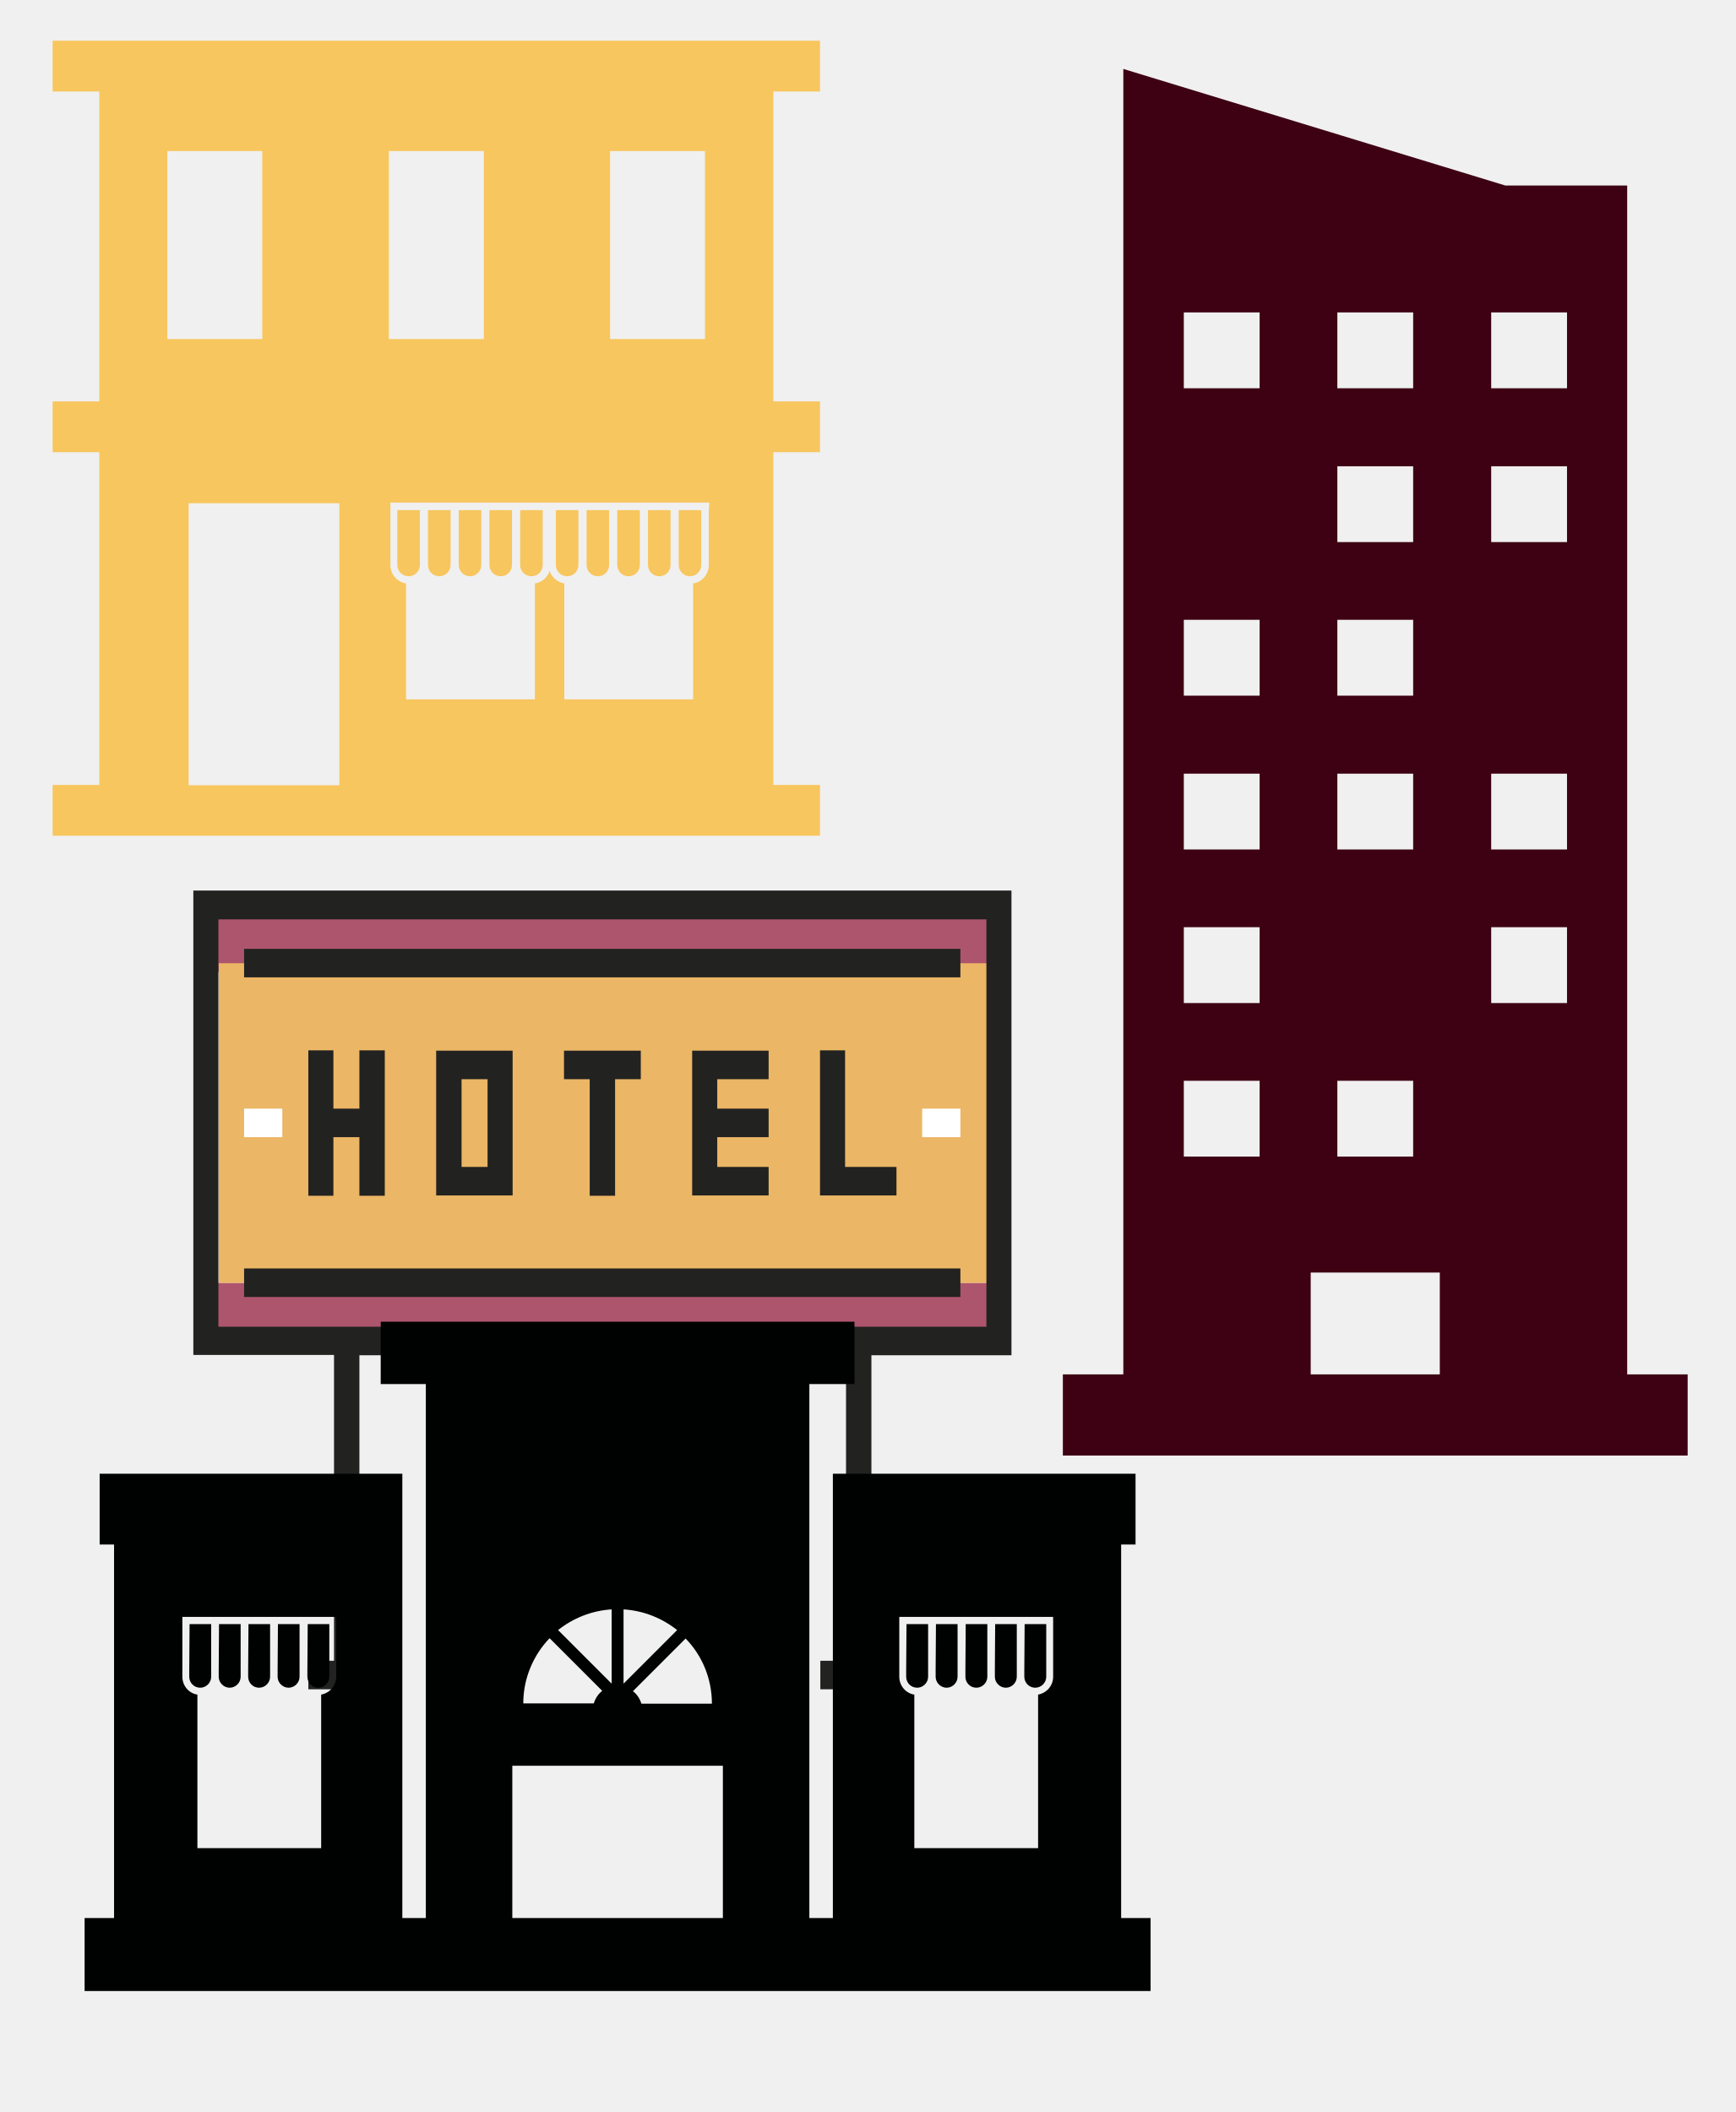
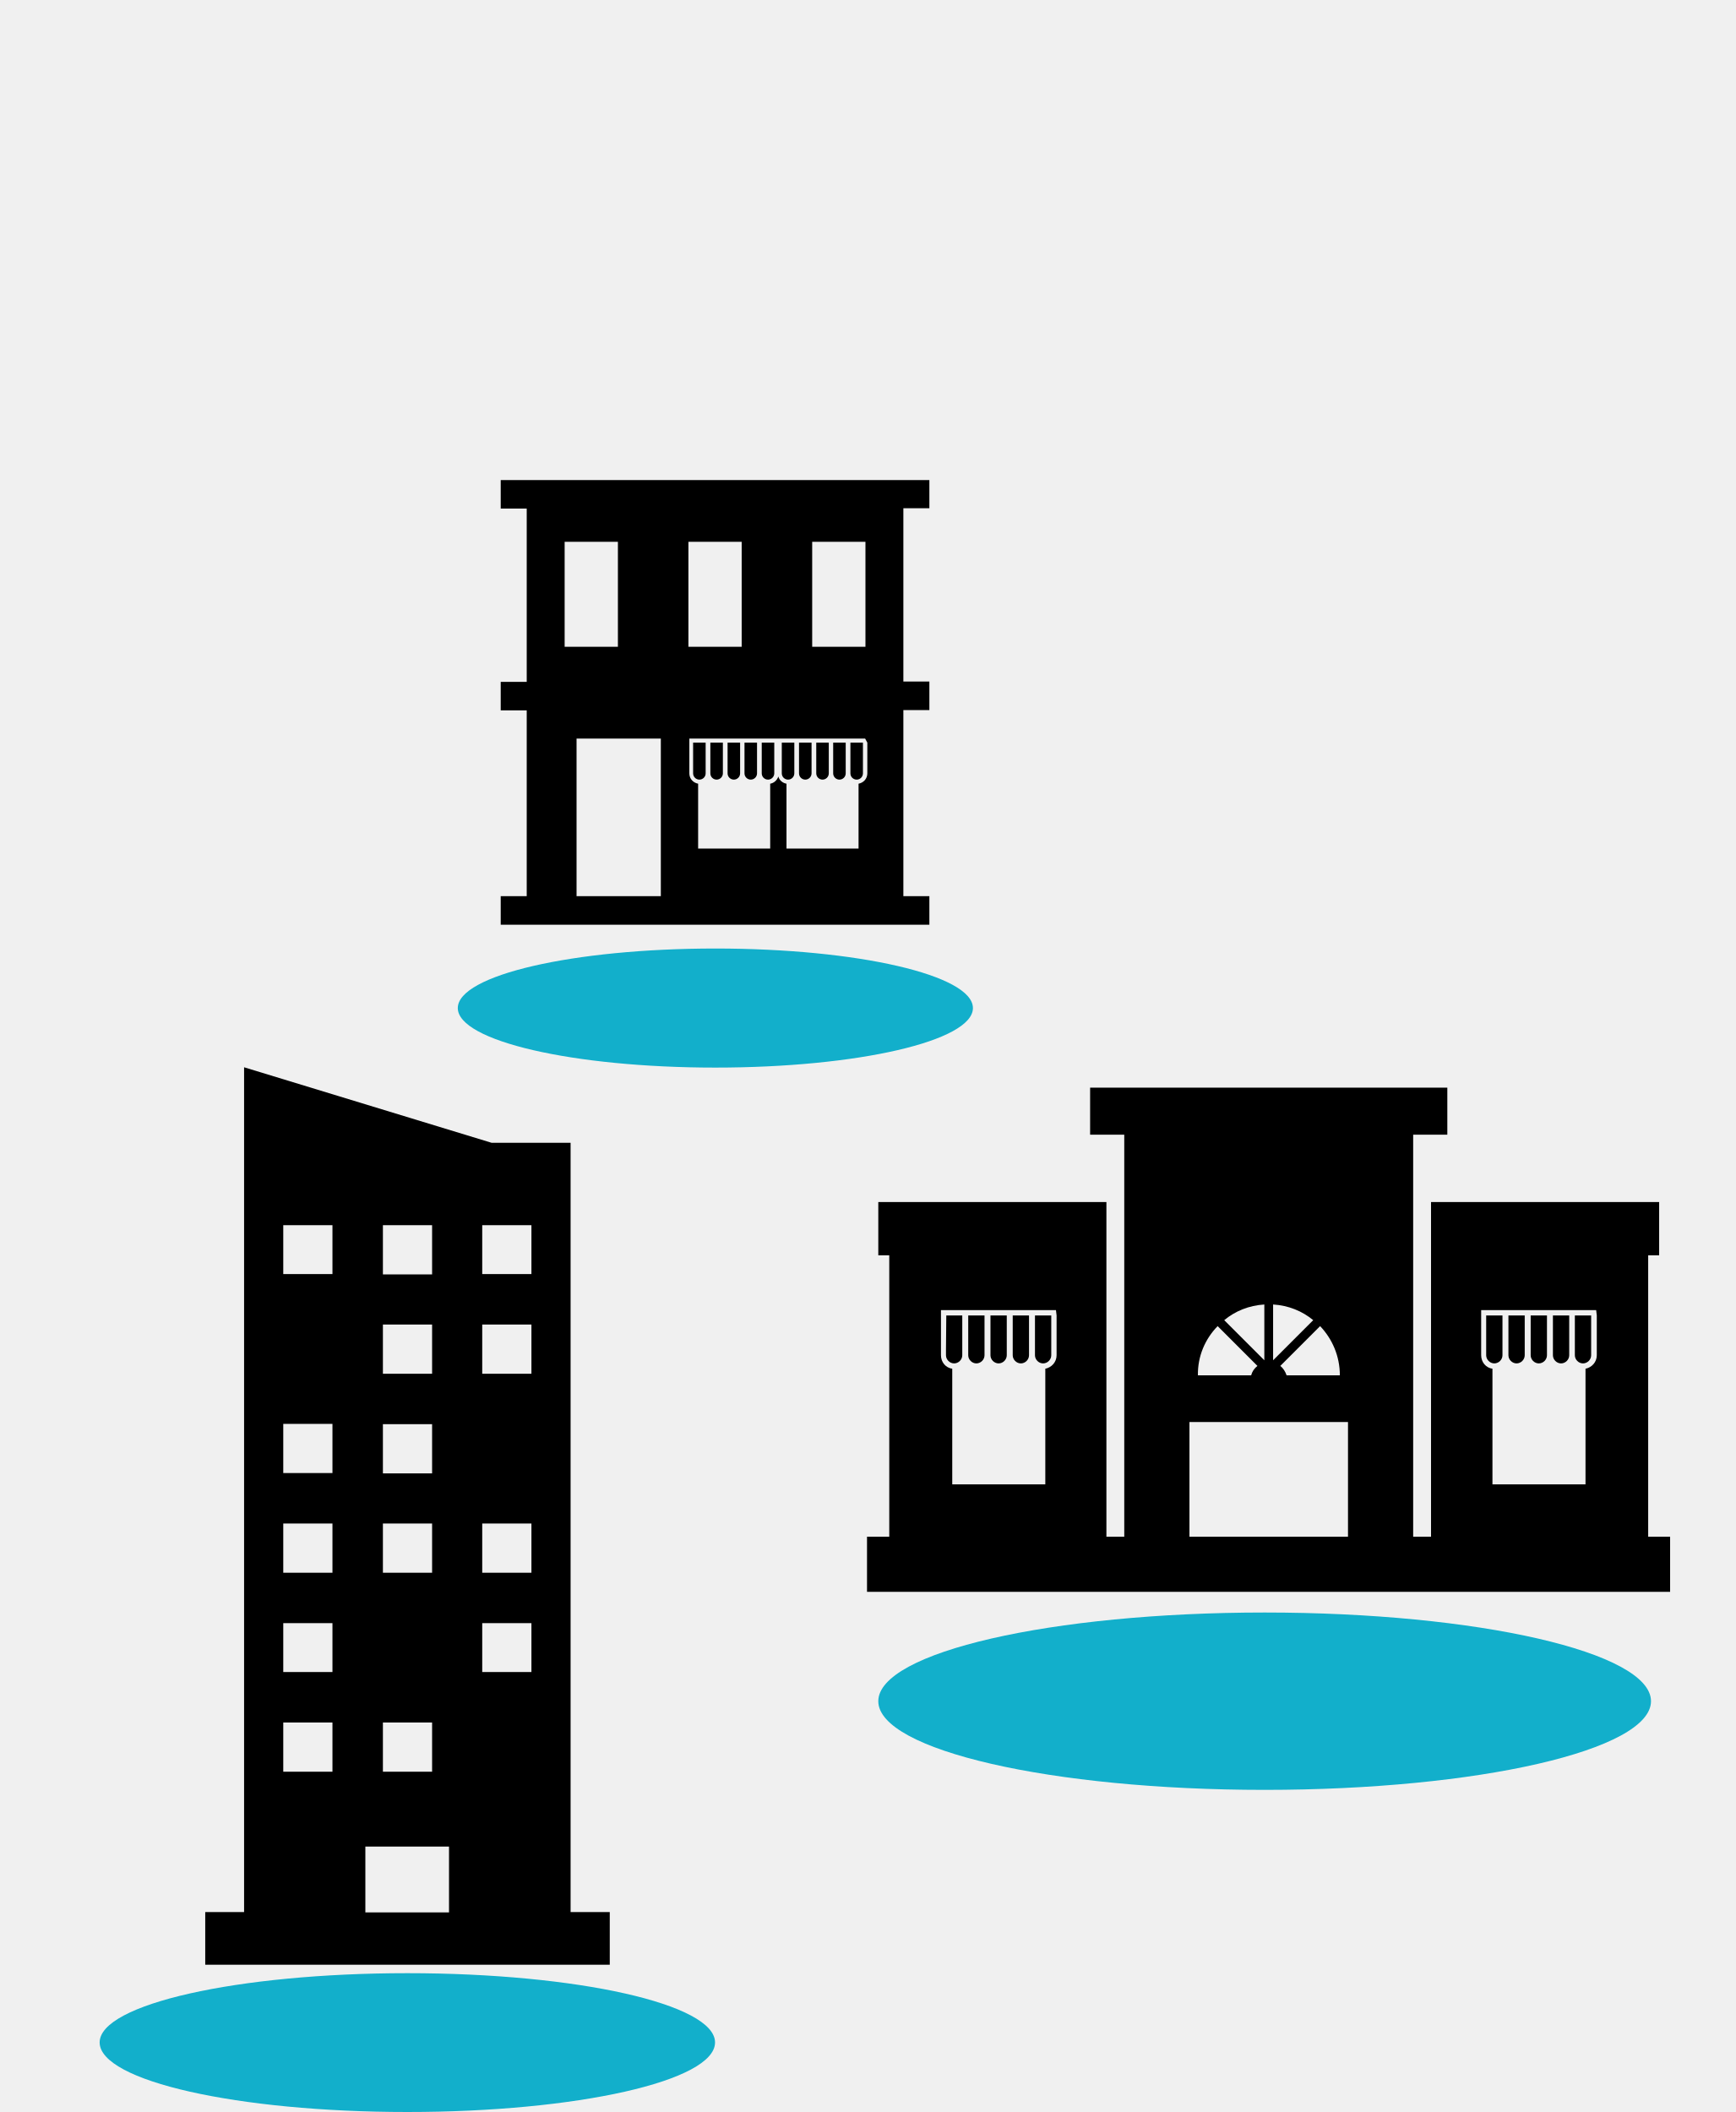
<svg xmlns="http://www.w3.org/2000/svg" version="1.1" id="Camada_2" x="0px" y="0px" viewBox="0 0 554 674" style="enable-background:new 0 0 554 674;" xml:space="preserve">
  <style type="text/css">
- 	.st0{fill:#AE556E;}
- 	.st1{fill:#EBB665;}
- 	.st2{fill:#222221;}
- 	.st3{fill:#FFFFFF;}
- 	.st4{fill:#3E0013;}
- 	.st5{fill:#000201;}
- 	.st6{fill:#F8C65E;}
+ 	.st0{fill:#12AFCB;}
</style>
+   <path class="st0" d="M130,674c54.2,0,98.2-9.9,98.2-22.2c0-12.2-43.9-22.1-98.2-22.1c-54.2,0-98.2,9.9-98.2,22.1  C31.8,664.1,75.8,674,130,674z" />
+   <path class="st0" d="M228.3,340.7c45.4,0,82.2-8.5,82.2-19s-36.8-19-82.2-19c-45.4,0-82.2,8.5-82.2,19S182.9,340.7,228.3,340.7z" />
+   <path class="st0" d="M403.6,571.2c68.1,0,123.3-12.7,123.3-28.3s-55.2-28.3-123.3-28.3c-68.1,0-123.3,12.7-123.3,28.3  S335.5,571.2,403.6,571.2z" />
  <g>
-     <g>
-       <rect x="65.7" y="409.4" class="st0" width="253.1" height="18.5" />
-       <rect x="65.7" y="288.5" class="st0" width="253.1" height="21.7" />
-     </g>
-     <rect x="69.8" y="307.4" class="st1" width="249" height="102" />
-     <g>
-       <path class="st2" d="M322.8,432.5V284.2H61.7v148.2h44.9V530h-8.2v9.1h24.5V530h-8.2v-97.5h155.3V530h-8.2v9.1h24.5V530h-8.2    v-97.5H322.8z M69.7,293.4h245.1v130H69.7V293.4z" />
-       <path class="st2" d="M163.6,381.5h-24.4v-46.2h24.4V381.5L163.6,381.5z M147.3,372.4h8.3v-28h-8.3V372.4z" />
-       <polygon class="st2" points="114.7,353.8 106.4,353.8 106.4,335.2 98.4,335.2 98.4,381.6 106.4,381.6 106.4,362.9 114.7,362.9     114.7,381.6 122.8,381.6 122.8,335.2 114.7,335.2   " />
-       <polygon class="st2" points="180,344.4 188.2,344.4 188.2,381.6 196.3,381.6 196.3,344.4 204.5,344.4 204.5,335.3 180,335.3   " />
-       <polygon class="st2" points="245.3,344.4 245.3,335.3 220.9,335.3 220.9,381.5 245.3,381.5 245.3,372.4 228.9,372.4 228.9,362.9     245.3,362.9 245.3,353.8 228.9,353.8 228.9,344.4   " />
-       <polygon class="st2" points="286.1,381.5 261.7,381.5 261.7,335.2 269.7,335.2 269.7,372.4 286.1,372.4   " />
-     </g>
-     <g>
-       <rect x="294.3" y="353.8" class="st3" width="12.2" height="9.1" />
-       <rect x="77.9" y="353.8" class="st3" width="12.2" height="9.1" />
-     </g>
-     <g>
-       <rect x="77.9" y="404.8" class="st2" width="228.6" height="9.1" />
-       <rect x="77.9" y="302.8" class="st2" width="228.6" height="9.1" />
-     </g>
-   </g>
-   <g>
-     <path class="st4" d="M519.3,438.6v-11.8V130.3V71V59.2h-38.9L358.5,22v404.8v11.8h-19.3v25.9h199.4v-25.9H519.3z M426.8,99.7H451   v24.2h-24.2V99.7z M426.8,148.8H451V173h-24.2V148.8z M426.8,197.8H451V222h-24.2V197.8z M426.8,246.9H451v24.2h-24.2V246.9z    M426.8,344.9H451v24.2h-24.2V344.9z M402,369.1h-24.2v-24.2H402V369.1z M402,320.1h-24.2v-24.2H402V320.1z M402,271.1h-24.2v-24.2   H402V271.1z M402,222h-24.2v-24.2H402V222z M402,123.9h-24.2V99.7H402V123.9z M459.5,438.6h-41.2v-32.5h41.2V438.6L459.5,438.6z    M500.1,320.1h-24.2v-24.2h24.2V320.1z M500.1,271.1h-24.2v-24.2h24.2V271.1z M500.1,173h-24.2v-24.2h24.2V173z M500.1,123.9h-24.2   V99.7h24.2V123.9z" />
+     <path d="M182.1,610.3v-7.6V410.8v-38.4v-7.7h-25.2l-79-24.1v262v7.6H65.5v16.8h129.1v-16.8H182.1z M122.2,391h15.7v15.7h-15.7V391z    M122.2,422.7h15.7v15.7h-15.7V422.7z M122.2,454.5h15.7v15.7h-15.7V454.5z M122.2,486.2h15.7v15.7h-15.7V486.2z M122.2,549.7h15.7   v15.7h-15.7V549.7z M106.1,565.4H90.4v-15.7h15.7V565.4z M106.1,533.6H90.4V518h15.7V533.6z M106.1,501.9H90.4v-15.7h15.7V501.9z    M106.1,470.1H90.4v-15.7h15.7V470.1z M106.1,406.6H90.4V391h15.7V406.6z M143.3,610.3h-26.7v-21h26.7L143.3,610.3L143.3,610.3z    M169.6,533.6h-15.7V518h15.7V533.6z M169.6,501.9h-15.7v-15.7h15.7V501.9z M169.6,438.4h-15.7v-15.7h15.7V438.4z M169.6,406.6   h-15.7V391h15.7V406.6z" />
  </g>
  <g>
    <g>
-       <path class="st5" d="M357.8,612.1V492.9h4.6v-22.6h-96.6v141.8h-7.5V441.7h7.5h6.9v-19.9h-6.9H128.4h-6.9v19.9h6.9h7.5v170.4h-7.5    V470.3H31.8v22.6h4.6v119.2H27v23.3h340.2v-23.3H357.8z M107.3,518.3v14.6v2.2c0,2.9-2.1,5.2-4.8,5.7v49H63v-49    c-2.7-0.4-4.8-2.8-4.8-5.7v-2.2v-14.6V516h2.3h6.9h2.3h0.2h6.9H79h0.2h6.9h2.3h0.2h6.9h2.3h0.2h6.9h2.3L107.3,518.3L107.3,518.3z     M227.2,543.7h-22.5c-0.5-1.6-1.4-3-2.7-4l16.8-16.8C224,528.2,227.2,535.6,227.2,543.7z M199,513.6c6.4,0.4,12.3,2.8,17.1,6.6    L199,537.3V513.6z M195.2,513.6v23.7l-17.1-17.1C182.9,516.4,188.8,514,195.2,513.6z M175.4,522.8l16.8,16.8c-1.3,1-2.2,2.4-2.7,4    H167C167,535.6,170.2,528.2,175.4,522.8z M230.7,612.1h-67.2v-48.6h67.2V612.1z M336.1,518.3v14.6v2.2c0,2.9-2.1,5.2-4.8,5.7v49    h-39.5v-49c-2.7-0.4-4.8-2.8-4.8-5.7v-2.2v-14.6V516h2.3h6.9h2.3h0.2h6.9h2.3h0.2h6.9h2.3h0.2h6.9h2.3h0.2h6.9h2.3L336.1,518.3    L336.1,518.3z" />
-       <path class="st5" d="M289.2,532.9v2.2c0,1.9,1.5,3.5,3.5,3.5c1.9,0,3.5-1.6,3.5-3.5v-2.2v-14.6h-6.9L289.2,532.9L289.2,532.9z" />
-       <path class="st5" d="M308.1,532.9v2.2c0,1.9,1.5,3.5,3.5,3.5c1.9,0,3.5-1.6,3.5-3.5v-2.2v-14.6h-6.9L308.1,532.9L308.1,532.9z" />
-       <path class="st5" d="M298.6,532.9v2.2c0,1.9,1.6,3.5,3.5,3.5c1.9,0,3.5-1.6,3.5-3.5v-2.2v-14.6h-6.9L298.6,532.9L298.6,532.9z" />
-       <path class="st5" d="M317.5,532.9v2.2c0,1.9,1.6,3.5,3.5,3.5s3.5-1.6,3.5-3.5v-2.2v-14.6h-6.9L317.5,532.9L317.5,532.9z" />
-       <path class="st5" d="M326.9,532.9v2.2c0,1.9,1.5,3.5,3.5,3.5c1.9,0,3.5-1.6,3.5-3.5v-2.2v-14.6h-6.9L326.9,532.9L326.9,532.9z" />
-       <path class="st5" d="M60.4,532.9v2.2c0,1.9,1.5,3.5,3.5,3.5c1.9,0,3.5-1.6,3.5-3.5v-2.2v-14.6h-6.9L60.4,532.9L60.4,532.9z" />
-       <path class="st5" d="M98.1,532.9v2.2c0,1.9,1.5,3.5,3.5,3.5c1.9,0,3.5-1.6,3.5-3.5v-2.2v-14.6h-6.9L98.1,532.9L98.1,532.9z" />
-       <path class="st5" d="M79.2,532.9v2.2c0,1.9,1.5,3.5,3.5,3.5c1.9,0,3.5-1.6,3.5-3.5v-2.2v-14.6h-6.9L79.2,532.9L79.2,532.9z" />
-       <path class="st5" d="M88.6,532.9v2.2c0,1.9,1.6,3.5,3.5,3.5s3.5-1.6,3.5-3.5v-2.2v-14.6h-6.9L88.6,532.9L88.6,532.9z" />
-       <path class="st5" d="M69.8,532.9v2.2c0,1.9,1.6,3.5,3.5,3.5c1.9,0,3.5-1.6,3.5-3.5v-2.2v-14.6h-6.9L69.8,532.9L69.8,532.9z" />
+       <path d="M296.6,162.3v-9.1H159.8v9.1h8.3v55.3h-8.3v9.1h8.3V286h-8.3v9.1h136.8V286h-8.3v-59.4h8.3v-9.1h-8.3v-55.3H296.6z     M259.2,172.9h17v33.5h-17V172.9z M180.2,172.9h17v33.5h-17V172.9z M210.9,286H184v-50.3h26.9V286z M219.7,172.9h17v33.5h-17    V172.9z M276.8,237v8.5v1.3c0,1.7-1.2,3-2.8,3.3v20.7h-23v-20.7c-1.2-0.2-2.3-1.1-2.6-2.3c-0.4,1.2-1.4,2.1-2.6,2.3v20.7h-23    v-20.7c-1.6-0.3-2.8-1.6-2.8-3.3v-1.3V237v-1.3h1.3h4h1.3h0.1h4h1.3h0.1h4h1.3h0.1h4h1.3h0.1h4h1h0.3h1h4h1.3h0.1h4h1.3h0.1h4h1.3    h0.1h4h1.3h0.1h4h1.3L276.8,237L276.8,237z" />
+       <path d="M243.1,245.5v1.3c0,1.1,0.9,2,2,2c1.1,0,2-0.9,2-2v-1.3V237h-4L243.1,245.5L243.1,245.5z" />
+       <path d="M221.2,245.5v1.3c0,1.1,0.9,2,2,2c1.1,0,2-0.9,2-2v-1.3V237h-4L221.2,245.5L221.2,245.5z" />
+       <path d="M226.7,245.5v1.3c0,1.1,0.9,2,2,2c1.1,0,2-0.9,2-2v-1.3V237h-4L226.7,245.5L226.7,245.5z" />
+       <path d="M232.2,245.5v1.3c0,1.1,0.9,2,2,2c1.1,0,2-0.9,2-2v-1.3V237h-4L232.2,245.5L232.2,245.5z" />
+       <path d="M237.6,245.5v1.3c0,1.1,0.9,2,2,2c1.1,0,2-0.9,2-2v-1.3V237h-4L237.6,245.5L237.6,245.5z" />
+       <path d="M249.5,245.5v1.3c0,1.1,0.9,2,2,2c1.1,0,2-0.9,2-2v-1.3V237h-4L249.5,245.5L249.5,245.5z" />
+       <path d="M265.9,245.5v1.3c0,1.1,0.9,2,2,2c1.1,0,2-0.9,2-2v-1.3V237h-4L265.9,245.5L265.9,245.5z" />
+       <path d="M271.4,245.5v1.3c0,1.1,0.9,2,2,2c1.1,0,2-0.9,2-2v-1.3V237h-4L271.4,245.5L271.4,245.5z" />
+       <path d="M255,245.5v1.3c0,1.1,0.9,2,2,2c1.1,0,2-0.9,2-2v-1.3V237h-4L255,245.5L255,245.5z" />
+       <path d="M260.5,245.5v1.3c0,1.1,0.9,2,2,2c1.1,0,2-0.9,2-2v-1.3V237h-4L260.5,245.5L260.5,245.5z" />
    </g>
  </g>
  <g>
    <g>
-       <path class="st6" d="M261.7,29.2V13H16.8v16.2h14.9v98.9H16.8v16.2h14.9v106.2H16.8v16.2h244.9v-16.2h-14.9V144.3h14.9v-16.2    h-14.9V29.2H261.7z M194.7,48.2H225v60h-30.3V48.2z M53.4,48.2h30.3v60H53.4V48.2z M108.4,250.6H60.2v-90h48.1V250.6z M124.1,48.2    h30.3v60h-30.3V48.2z M226.2,162.8V178v2.3c0,3-2.2,5.5-5,5.9v37h-41.1v-37c-2.2-0.4-4-1.9-4.7-4c-0.7,2.1-2.5,3.7-4.7,4v37h-41.1    v-37c-2.9-0.5-5-2.9-5-5.9V178v-15.2v-2.4h2.4h7.2h2.4h0.2h7.2h2.4h0.2h7.2h2.4h0.2h7.2h2.4h0.2h7.2h1.8h0.6h1.8h7.2h2.4h0.2h7.2    h2.4h0.2h7.2h2.4h0.2h7.2h2.4h0.2h7.2h2.4L226.2,162.8L226.2,162.8z" />
-       <path class="st6" d="M166,178v2.3c0,2,1.6,3.6,3.6,3.6c2,0,3.6-1.6,3.6-3.6V178v-15.2H166L166,178L166,178z" />
-       <path class="st6" d="M126.8,178v2.3c0,2,1.6,3.6,3.6,3.6c2,0,3.6-1.6,3.6-3.6V178v-15.2h-7.2L126.8,178L126.8,178z" />
-       <path class="st6" d="M136.6,178v2.3c0,2,1.6,3.6,3.6,3.6c2,0,3.6-1.6,3.6-3.6V178v-15.2h-7.2L136.6,178L136.6,178z" />
-       <path class="st6" d="M146.4,178v2.3c0,2,1.6,3.6,3.6,3.6c2,0,3.6-1.6,3.6-3.6V178v-15.2h-7.2L146.4,178L146.4,178z" />
-       <path class="st6" d="M156.2,178v2.3c0,2,1.6,3.6,3.6,3.6c2,0,3.6-1.6,3.6-3.6V178v-15.2h-7.2L156.2,178L156.2,178z" />
-       <path class="st6" d="M177.4,178v2.3c0,2,1.6,3.6,3.6,3.6c2,0,3.6-1.6,3.6-3.6V178v-15.2h-7.2L177.4,178L177.4,178z" />
-       <path class="st6" d="M206.8,178v2.3c0,2,1.6,3.6,3.6,3.6c2,0,3.6-1.6,3.6-3.6V178v-15.2h-7.2L206.8,178L206.8,178z" />
-       <path class="st6" d="M216.6,178v2.3c0,2,1.6,3.6,3.6,3.6c2,0,3.6-1.6,3.6-3.6V178v-15.2h-7.2L216.6,178L216.6,178z" />
-       <path class="st6" d="M187.2,178v2.3c0,2,1.6,3.6,3.6,3.6c2,0,3.6-1.6,3.6-3.6V178v-15.2h-7.2L187.2,178L187.2,178z" />
-       <path class="st6" d="M197,178v2.3c0,2,1.6,3.6,3.6,3.6c2,0,3.6-1.6,3.6-3.6V178v-15.2H197L197,178L197,178z" />
+       <path d="M526,490.4v-89.8h3.5v-17h-72.8v106.8H451V362.1h5.7h5.2v-15h-5.2H353.1h-5.2v15h5.2h5.7v128.3h-5.7V383.6h-72.8v17h3.5    v89.8h-7.1V508H533v-17.6H526z M337.2,419.8v11v1.7c0,2.2-1.6,3.9-3.6,4.3v36.9h-29.7v-36.9c-2.1-0.3-3.6-2.1-3.6-4.3v-1.7v-11    v-1.7h1.7h5.2h1.7h0.1h5.2h1.7h0.2h5.2h1.7h0.1h5.2h1.7h0.1h5.2h1.7L337.2,419.8L337.2,419.8z M427.6,438.9h-17    c-0.4-1.2-1.1-2.3-2-3l12.7-12.7C425.2,427.3,427.6,432.8,427.6,438.9z M406.3,416.3c4.9,0.3,9.3,2.1,12.8,5l-12.8,12.8V416.3z     M403.5,416.3v17.8l-12.8-12.8C394.2,418.4,398.6,416.6,403.5,416.3z M388.6,423.2l12.7,12.7c-1,0.8-1.7,1.8-2,3h-17    C382.2,432.8,384.6,427.3,388.6,423.2z M430.2,490.4h-50.6v-36.6h50.6V490.4z M509.6,419.8v11v1.7c0,2.2-1.6,3.9-3.6,4.3v36.9    h-29.7v-36.9c-2.1-0.3-3.6-2.1-3.6-4.3v-1.7v-11v-1.7h1.7h5.2h1.7h0.1h5.2h1.7h0.2h5.2h1.7h0.1h5.2h1.7h0.1h5.2h1.7L509.6,419.8    L509.6,419.8z" />
+       <path d="M474.3,430.8v1.7c0,1.4,1.2,2.6,2.6,2.6c1.4,0,2.6-1.2,2.6-2.6v-1.7v-11h-5.2L474.3,430.8L474.3,430.8z" />
+       <path d="M488.5,430.8v1.7c0,1.4,1.2,2.6,2.6,2.6c1.4,0,2.6-1.2,2.6-2.6v-1.7v-11h-5.2L488.5,430.8L488.5,430.8z" />
+       <path d="M481.4,430.8v1.7c0,1.4,1.2,2.6,2.6,2.6c1.4,0,2.6-1.2,2.6-2.6v-1.7v-11h-5.2L481.4,430.8L481.4,430.8z" />
+       <path d="M495.6,430.8v1.7c0,1.4,1.2,2.6,2.6,2.6c1.4,0,2.6-1.2,2.6-2.6v-1.7v-11h-5.2L495.6,430.8L495.6,430.8z" />
+       <path d="M502.6,430.8v1.7c0,1.4,1.2,2.6,2.6,2.6c1.4,0,2.6-1.2,2.6-2.6v-1.7v-11h-5.2L502.6,430.8L502.6,430.8z" />
+       <path d="M301.9,430.8v1.7c0,1.4,1.2,2.6,2.6,2.6c1.4,0,2.6-1.2,2.6-2.6v-1.7v-11H302L301.9,430.8L301.9,430.8z" />
+       <path d="M330.3,430.8v1.7c0,1.4,1.2,2.6,2.6,2.6c1.4,0,2.6-1.2,2.6-2.6v-1.7v-11h-5.2L330.3,430.8L330.3,430.8z" />
+       <path d="M316.1,430.8v1.7c0,1.4,1.2,2.6,2.6,2.6c1.4,0,2.6-1.2,2.6-2.6v-1.7v-11h-5.2L316.1,430.8L316.1,430.8z" />
+       <path d="M323.2,430.8v1.7c0,1.4,1.2,2.6,2.6,2.6c1.4,0,2.6-1.2,2.6-2.6v-1.7v-11h-5.2L323.2,430.8L323.2,430.8z" />
+       <path d="M309,430.8v1.7c0,1.4,1.2,2.6,2.6,2.6c1.4,0,2.6-1.2,2.6-2.6v-1.7v-11H309L309,430.8L309,430.8z" />
    </g>
  </g>
</svg>
